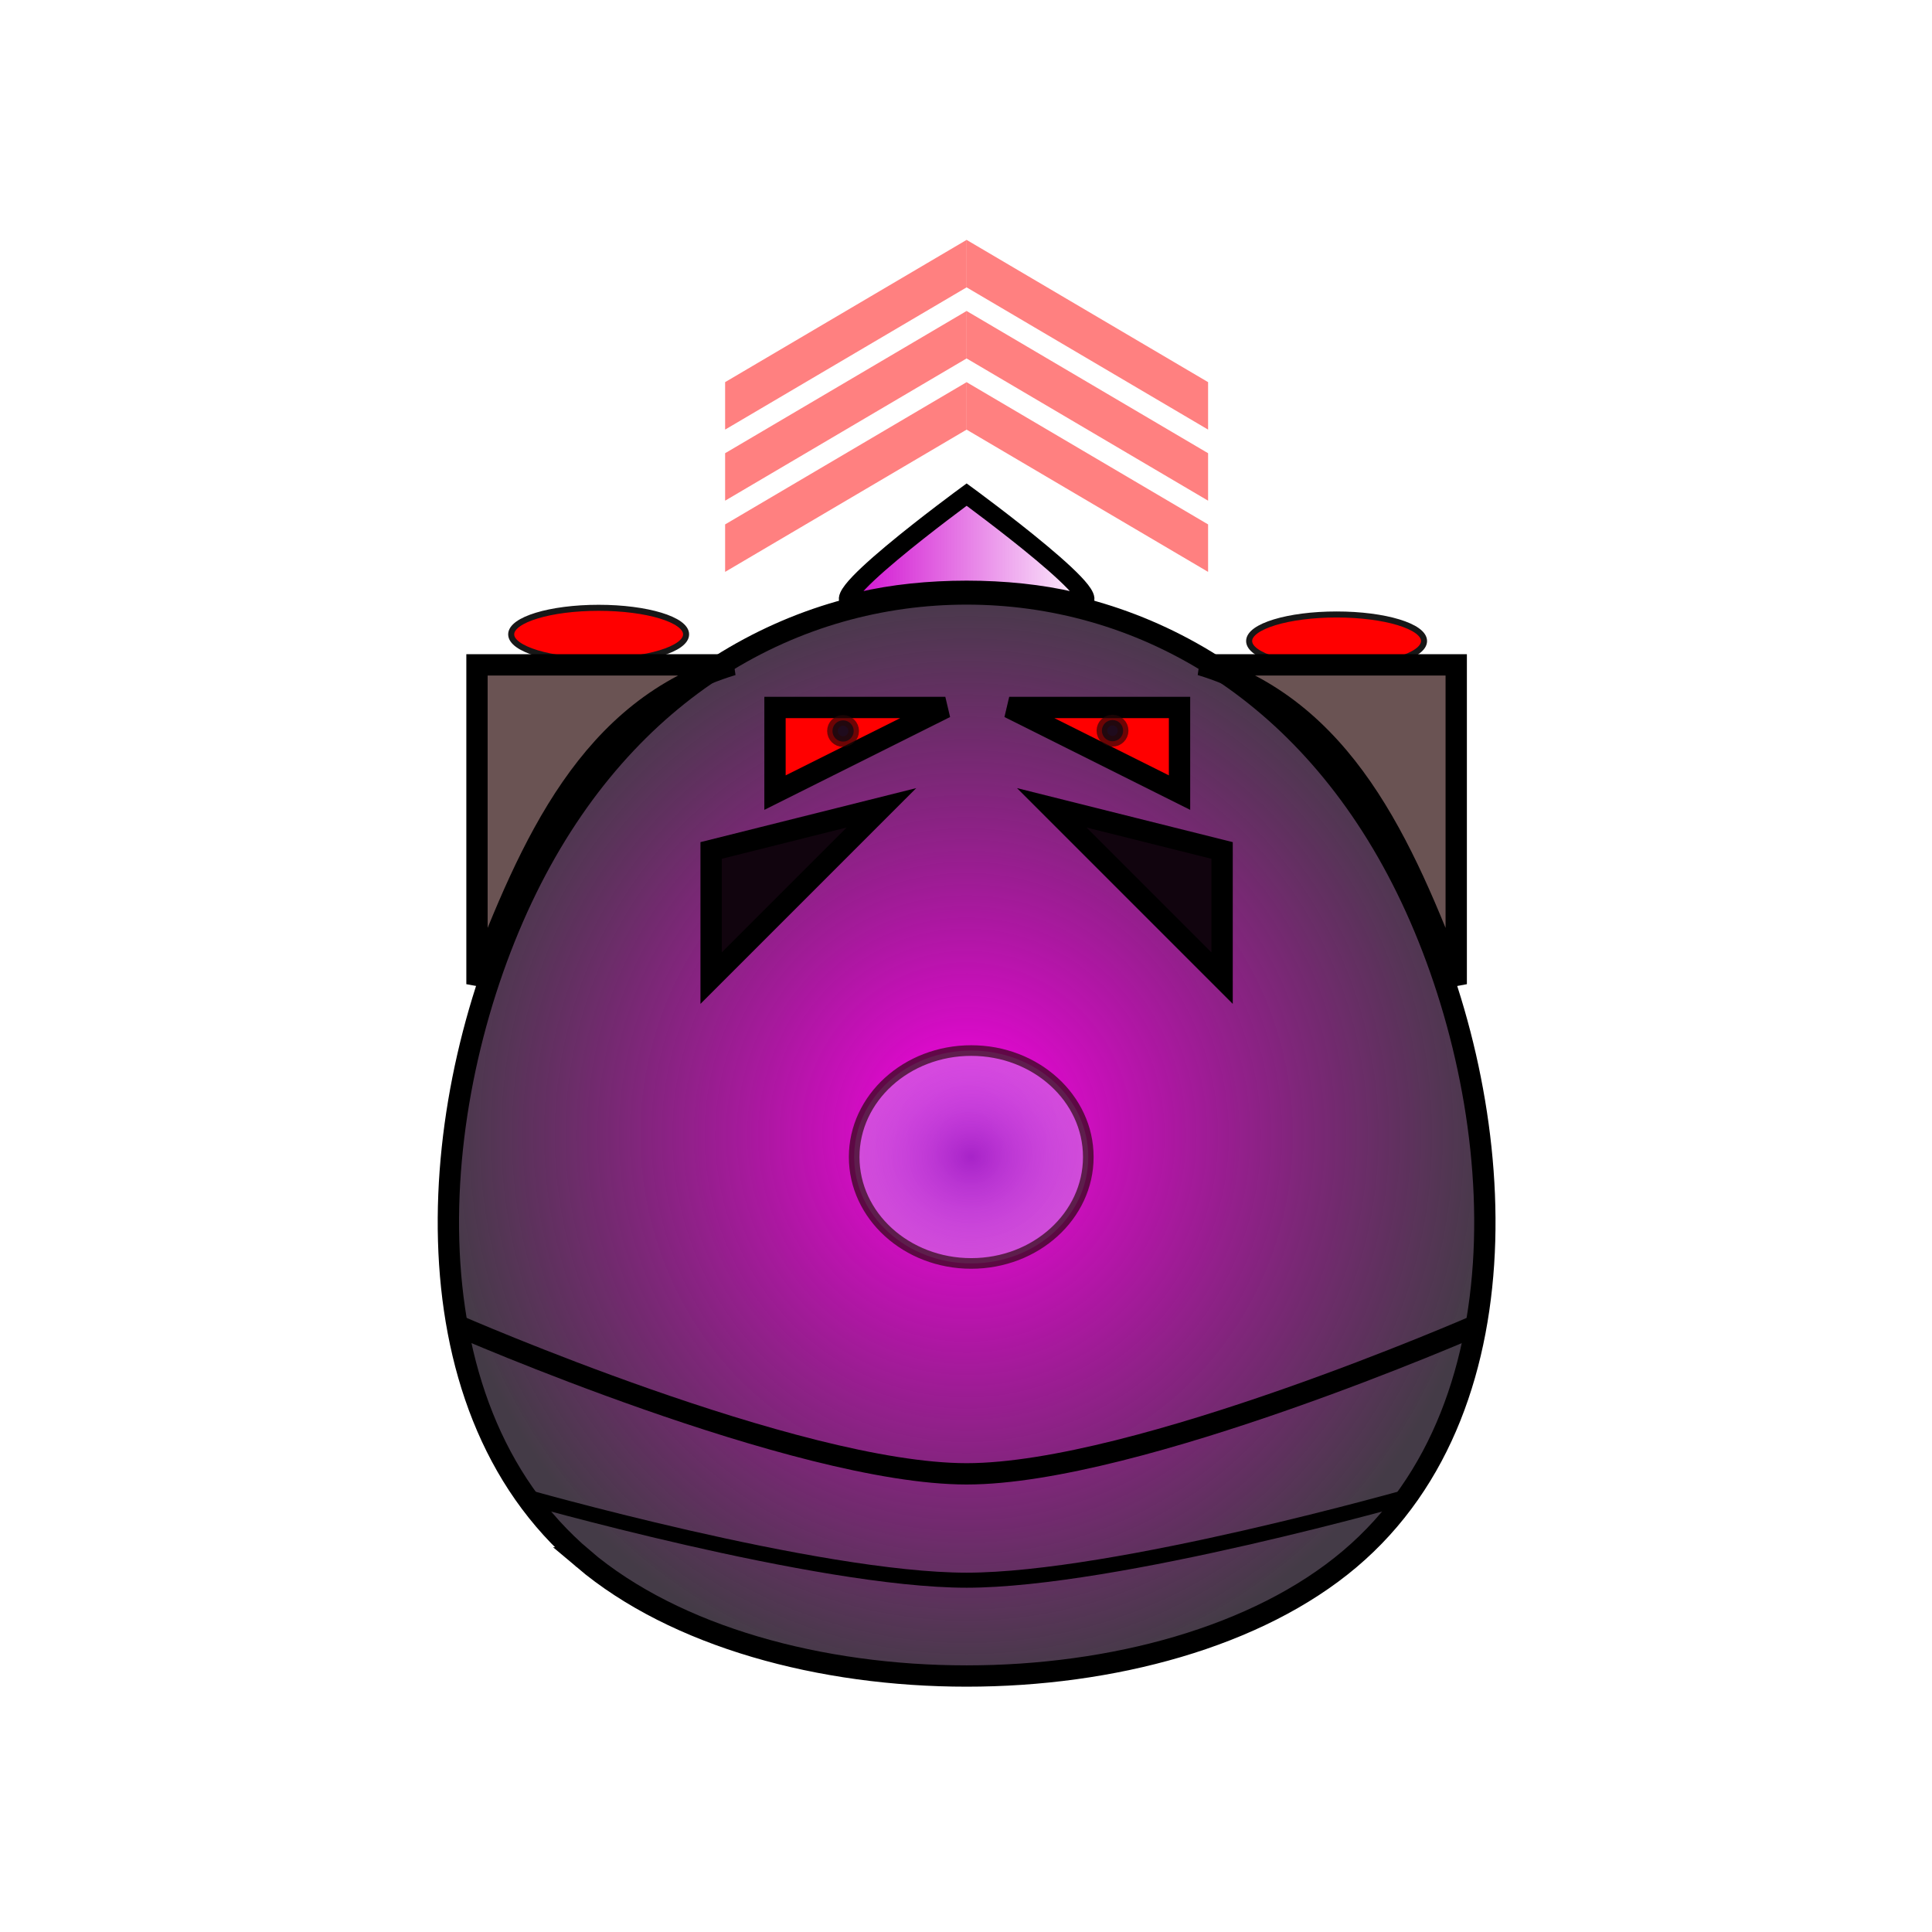
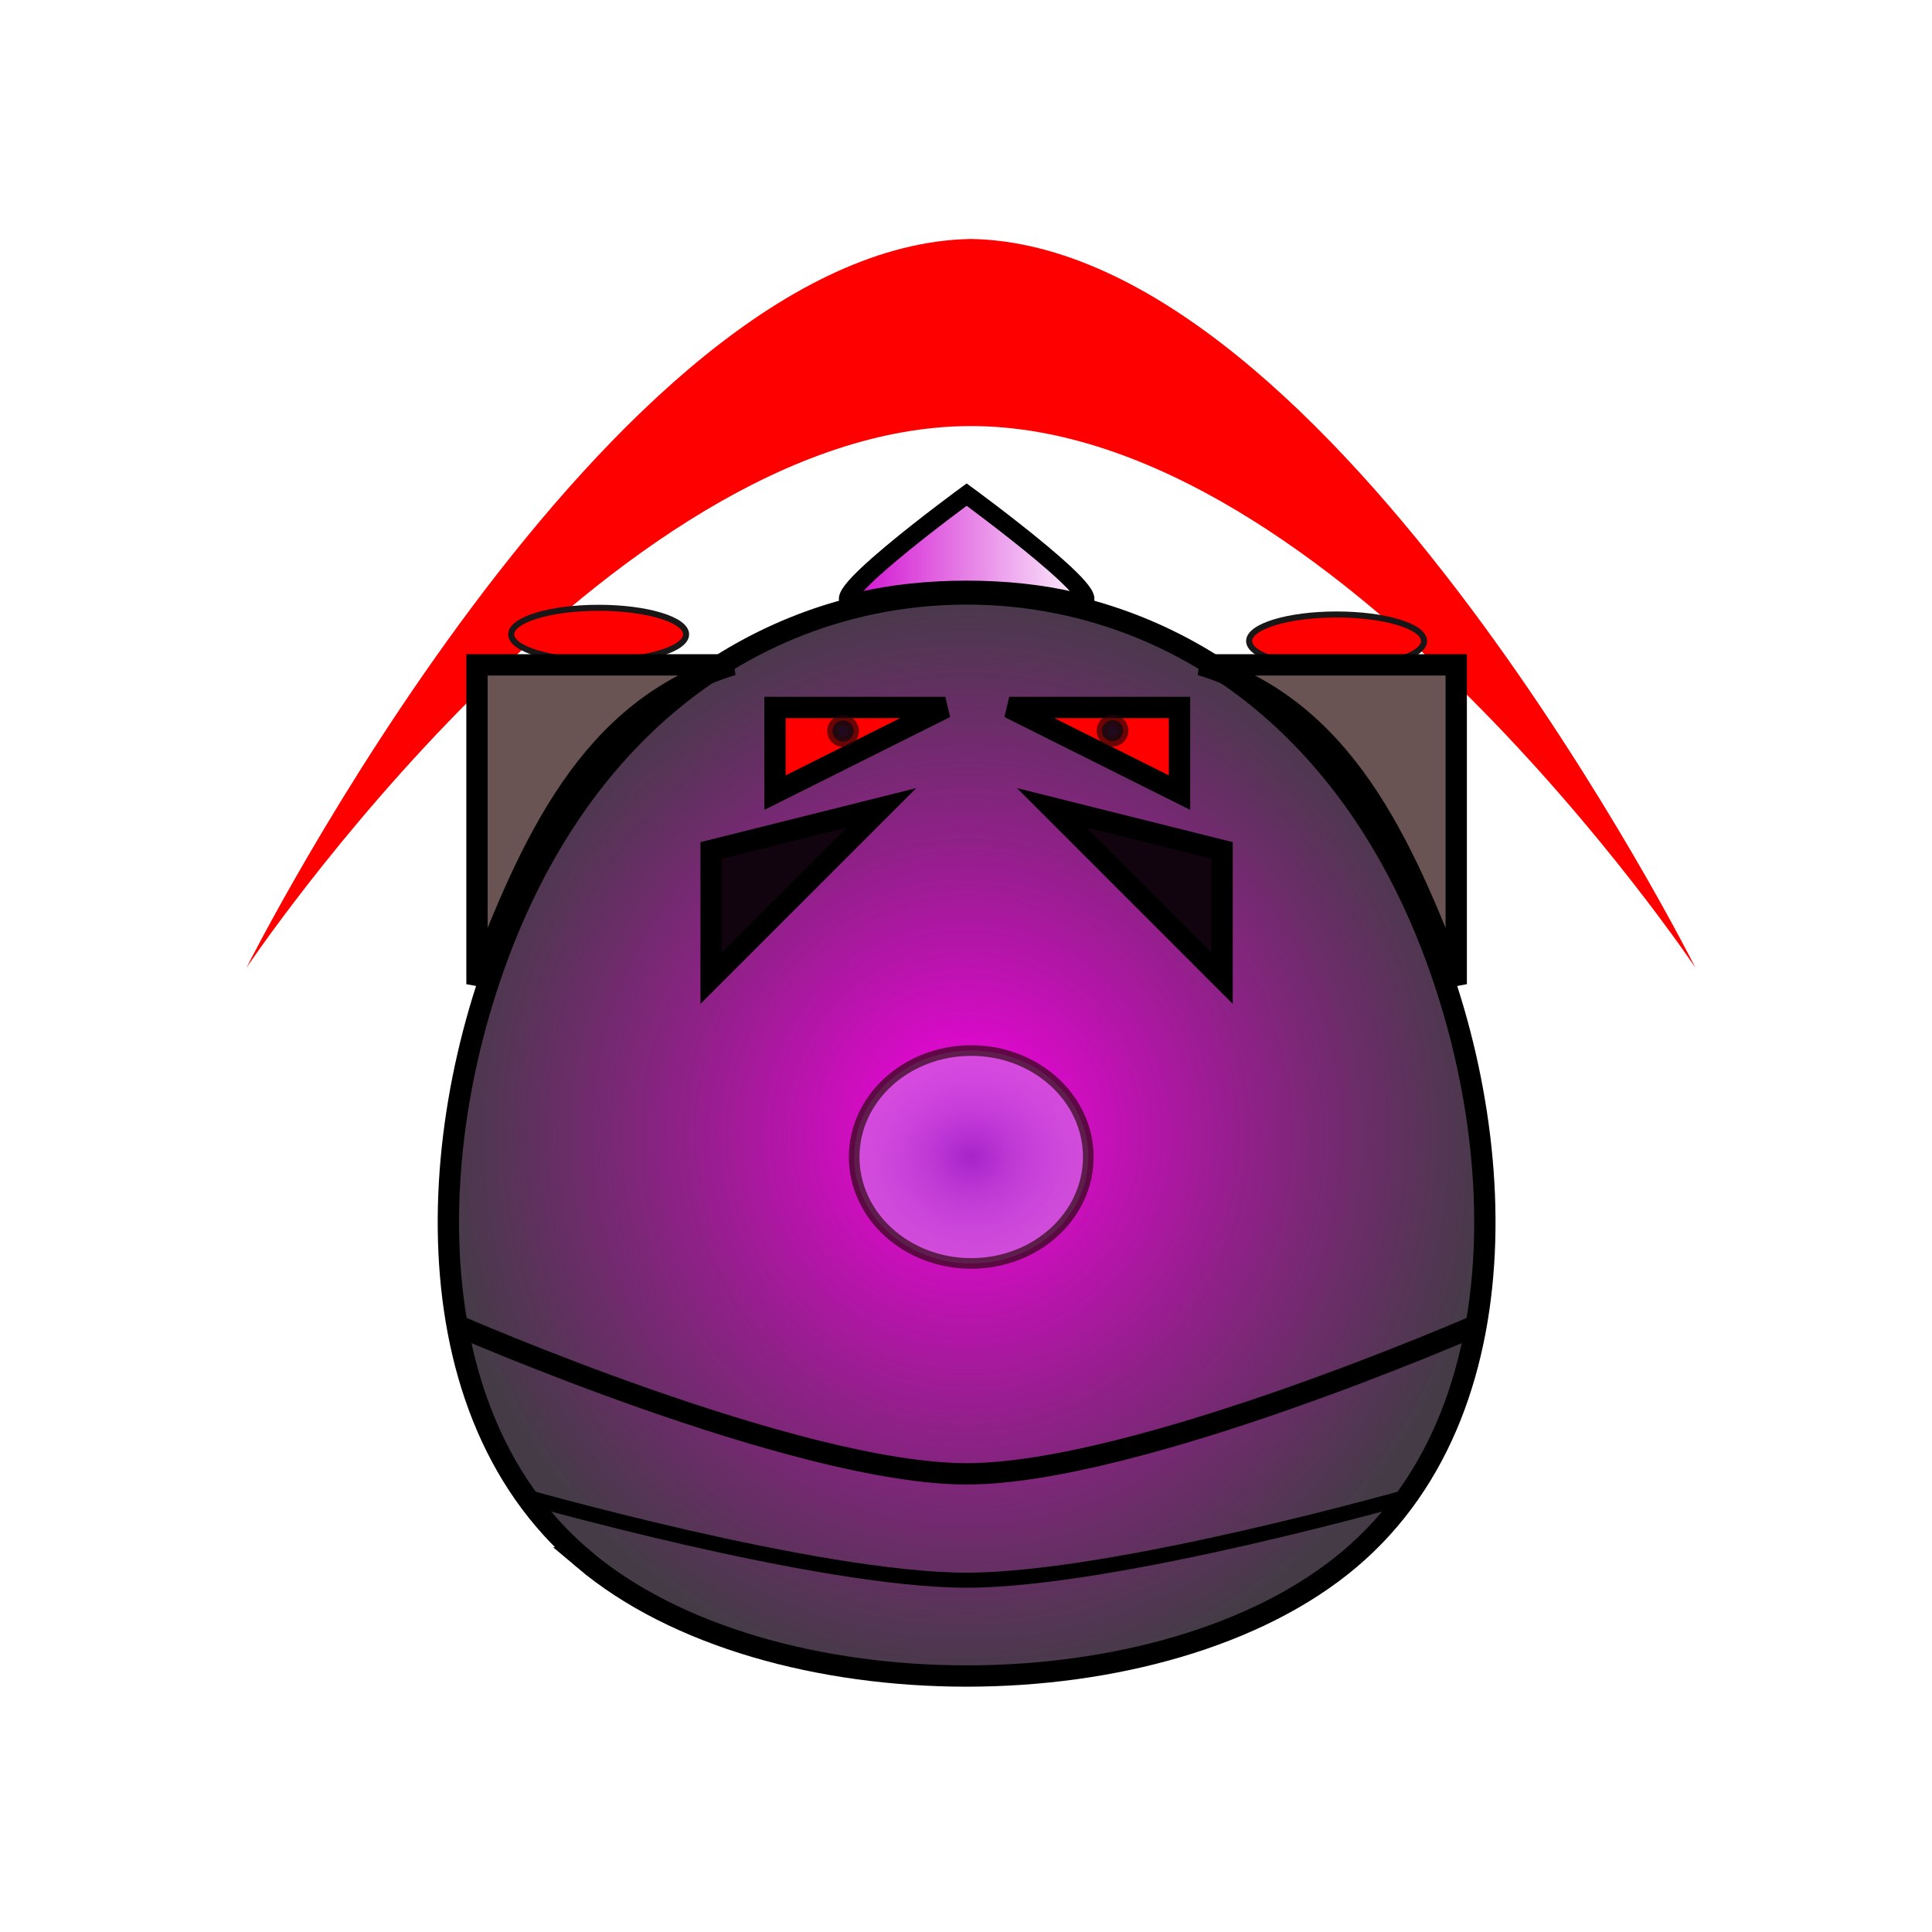
<svg xmlns="http://www.w3.org/2000/svg" xmlns:xlink="http://www.w3.org/1999/xlink" width="64" height="64" viewBox="0 0 16.933 16.933" version="1.1" id="svg8">
  <defs id="defs2">
    <linearGradient id="linearGradient4268">
      <stop style="stop-color:#a723c8;stop-opacity:1;" offset="0" id="stop4264" />
      <stop style="stop-color:#d67bed;stop-opacity:0.576" offset="1" id="stop4266" />
    </linearGradient>
    <linearGradient id="linearGradient2295">
      <stop style="stop-color:#ff00ea;stop-opacity:1" offset="0" id="stop2291" />
      <stop style="stop-color:#180c1b;stop-opacity:0.806" offset="1" id="stop2293" />
    </linearGradient>
    <linearGradient id="linearGradient979">
      <stop style="stop-color:#f140ff;stop-opacity:1;" offset="0" id="stop975" />
      <stop style="stop-color:#f140ff;stop-opacity:0;" offset="1" id="stop977" />
    </linearGradient>
    <linearGradient id="950">
      <stop style="stop-color:#ce00ce;stop-opacity:1;" offset="0" id="stop870" />
      <stop style="stop-color:#ce00ce;stop-opacity:0;" offset="1" id="stop872" />
    </linearGradient>
    <linearGradient xlink:href="#linearGradient979" id="linearGradient981" x1="8.161" y1="35.975" x2="14.852" y2="35.975" gradientUnits="userSpaceOnUse" gradientTransform="matrix(-1.4989253e-8,0,0,0.2070756,-4.497917,280.2375)" />
    <radialGradient xlink:href="#linearGradient2295" id="radialGradient2297" cx="8.467" cy="288.732" fx="8.467" fy="288.732" r="6.574" gradientTransform="matrix(1,0,0,1.043089,-1.494468e-4,-12.61748)" gradientUnits="userSpaceOnUse" />
    <radialGradient xlink:href="#linearGradient4268" id="radialGradient4270" cx="8.524" cy="288.829" fx="8.524" fy="288.829" r="1.521" gradientTransform="matrix(1,0,0,0.9130435,0,25.11555)" gradientUnits="userSpaceOnUse" />
    <linearGradient xlink:href="#950" id="linearGradient876-3" x1="6.857" y1="281.238" x2="10.077" y2="281.238" gradientUnits="userSpaceOnUse" gradientTransform="matrix(1,0,0,0.714285,2.9999998e-7,80.35943)" />
  </defs>
  <g id="layer1" transform="translate(0,-280.0667)">
+     <path style="opacity:1;fill:#ff0000;fill-opacity:1;stroke:none;stroke-width:0.831;stroke-linecap:butt;stroke-linejoin:bevel;stroke-miterlimit:4;stroke-dasharray:0.416, 0.416;stroke-dashoffset:0;stroke-opacity:1" d="m 8.51,282.161 c 3.175,0.057 6.35,6.388 6.35,6.388 0,0 -3.175,-4.748 -6.35,-4.748 -3.175,0 -6.35,4.748 -6.35,4.748 0,0 3.175,-6.331 6.35,-6.388 z" id="rect5259" />
    <flowRoot xml:space="preserve" id="flowRoot22" style="fill:black;fill-opacity:1;stroke:none;font-family:sans-serif;font-style:normal;font-weight:normal;font-size:5.333px;line-height:1.25;letter-spacing:0px;word-spacing:0px">
      <flowRegion id="flowRegion24">
        <rect id="rect26" width="13" height="12" x="25" y="18" />
      </flowRegion>
      <flowPara id="flowPara28" />
    </flowRoot>
    <flowRoot xml:space="preserve" id="flowRoot38" style="fill:black;fill-opacity:1;stroke:none;font-family:sans-serif;font-style:normal;font-weight:normal;font-size:5.333px;line-height:1.25;letter-spacing:0px;word-spacing:0px">
      <flowRegion id="flowRegion40">
        <rect id="rect42" width="8" height="16" x="24" y="16" />
      </flowRegion>
      <flowPara id="flowPara44" />
    </flowRoot>
    <path style="fill:url(#linearGradient981);fill-opacity:1;fill-rule:evenodd;stroke:#020200;stroke-width:0;stroke-linejoin:round;stroke-opacity:1" d="m -4.498,288.269 v -0.059 -0.341 c 0,-0.292 0,-0.807 0,-0.826 0,-0.007 -10e-8,0.459 -10e-8,0.502 0,0.037 0,0.049 0,0.136 0,0.151 10e-8,0.391 10e-8,0.575 0,0.098 0,0.1 0,0.013 z" id="path955" />
    <g id="g5176" transform="matrix(0.7051608,0,0,0.7051608,2.501595,86.53634)">
      <path id="path846" d="m 3.704,293.825 c 2.293,1.94 7.232,1.94 9.525,3e-5 2.293,-1.94 1.94,-5.821 0.706,-8.334 -1.235,-2.513 -3.351,-3.66 -5.468,-3.66 -2.117,-1.1e-4 -4.233,1.146 -5.468,3.66 -1.235,2.514 -1.588,6.394 0.706,8.334 z" style="fill:url(#radialGradient2297);fill-opacity:1;stroke:#000000;stroke-width:0.265px;stroke-linecap:butt;stroke-linejoin:miter;stroke-opacity:1" />
      <ellipse ry="0.33" rx="1.087" cy="282.416" cx="13.065" id="path1513-1" style="opacity:1;fill:#ff0000;fill-opacity:1;fill-rule:evenodd;stroke:#171717;stroke-width:0.075;stroke-linejoin:round;stroke-miterlimit:4;stroke-dasharray:none;stroke-opacity:1" />
      <path id="path1618" d="m 7.408,284.489 -2.117,2.117 v -1.587 z" style="fill:#11040e;fill-opacity:0.997;stroke:#000000;stroke-width:0.265px;stroke-linecap:butt;stroke-linejoin:miter;stroke-opacity:1" />
      <path id="path1618-5" d="m 9.525,284.489 2.117,2.117 v -1.587 z" style="fill:#11040e;fill-opacity:0.997;stroke:#000000;stroke-width:0.265px;stroke-linecap:butt;stroke-linejoin:miter;stroke-opacity:1" />
      <path id="path1635-2" d="m 8.202,283.242 -2.117,1.058 v -1.058 z" style="fill:#ff0000;fill-opacity:1;stroke:#000000;stroke-width:0.265px;stroke-linecap:butt;stroke-linejoin:miter;stroke-opacity:1" />
      <path id="path1635-2-5" d="m 8.996,283.242 2.117,1.058 v -1.058 z" style="fill:#ff0000;fill-opacity:1;stroke:#000000;stroke-width:0.265px;stroke-linecap:butt;stroke-linejoin:miter;stroke-opacity:1" />
      <circle r="0.132" cy="283.53" cx="10.28" id="path2355" style="opacity:1;fill:#1f0b1d;fill-opacity:1;fill-rule:evenodd;stroke:#250707;stroke-width:0.132;stroke-linejoin:round;stroke-miterlimit:4;stroke-dasharray:none;stroke-opacity:0.667" />
      <circle r="0.132" cy="283.534" cx="6.931" id="path2355-7" style="opacity:1;fill:#1f0b1d;fill-opacity:1;fill-rule:evenodd;stroke:#250707;stroke-width:0.132;stroke-linejoin:round;stroke-miterlimit:4;stroke-dasharray:none;stroke-opacity:0.667" />
      <ellipse ry="1.323" rx="1.455" cy="288.829" cx="8.524" id="path4262" style="opacity:1;fill:url(#radialGradient4270);fill-opacity:1;fill-rule:evenodd;stroke:#250707;stroke-width:0.132;stroke-linejoin:round;stroke-miterlimit:4;stroke-dasharray:none;stroke-opacity:0.667" />
      <ellipse ry="0.33" rx="1.087" cy="282.333" cx="3.893" id="path1513-1-8" style="opacity:1;fill:#ff0000;fill-opacity:1;fill-rule:evenodd;stroke:#171717;stroke-width:0.075;stroke-linejoin:round;stroke-miterlimit:4;stroke-dasharray:none;stroke-opacity:1" />
      <path id="path905-9" d="m 2.117,290.915 c 0,0 4.233,1.852 6.35,1.852 2.117,0 6.35,-1.852 6.35,-1.852" style="fill:none;stroke:#000000;stroke-width:0.265px;stroke-linecap:butt;stroke-linejoin:miter;stroke-opacity:1" />
      <path id="path905-6" d="m 2.91,293.031 c 0,0 3.704,1.058 5.556,1.058 1.852,0 5.556,-1.058 5.556,-1.058" style="fill:none;stroke:#000000;stroke-width:0.187px;stroke-linecap:butt;stroke-linejoin:miter;stroke-opacity:1" />
      <path id="path4336" d="M 5.556,282.712 H 2.381 l 10e-8,3.969 c 0.669,-1.749 1.399,-3.432 3.175,-3.969 z" style="fill:#6a5353;fill-opacity:1;stroke:#000000;stroke-width:0.265px;stroke-linecap:butt;stroke-linejoin:miter;stroke-opacity:1" />
      <path id="path4336-7" d="m 11.377,282.712 h 3.175 v 3.969 c -0.669,-1.749 -1.399,-3.432 -3.175,-3.969 z" style="fill:#6a5353;fill-opacity:1;stroke:#000000;stroke-width:0.265px;stroke-linecap:butt;stroke-linejoin:miter;stroke-opacity:1" />
      <path id="path850-5" d="m 7.144,281.919 c 0.794,-0.189 1.852,-0.189 2.646,0 0.72,0.171 -1.323,-1.323 -1.323,-1.323 0,0 -2.043,1.494 -1.323,1.323 z" style="fill:url(#linearGradient876-3);fill-opacity:1;stroke:#000000;stroke-width:0.224px;stroke-linecap:butt;stroke-linejoin:miter;stroke-opacity:1" />
    </g>
-     <g transform="translate(0.00529021,-0.03505494)" id="g5227">
-       <path id="rect5208" d="m 6.35,283.451 2.117,-1.247 v 0.416 L 6.35,283.867 Z" style="opacity:1;vector-effect:none;fill:#ff8080;fill-opacity:1;fill-rule:evenodd;stroke-width:0.166;stroke-linecap:butt;stroke-linejoin:miter;stroke-miterlimit:4;stroke-dasharray:none;stroke-dashoffset:0;stroke-opacity:1" />
-       <path style="opacity:1;vector-effect:none;fill:#ff8080;fill-opacity:1;fill-rule:evenodd;stroke-width:0.166;stroke-linecap:butt;stroke-linejoin:miter;stroke-miterlimit:4;stroke-dasharray:none;stroke-dashoffset:0;stroke-opacity:1" d="m 6.35,284.074 2.117,-1.247 v 0.416 L 6.35,284.49 Z" id="path5211" />
-       <path id="path5213" d="m 6.35,284.698 2.117,-1.247 v 0.416 L 6.35,285.114 Z" style="opacity:1;vector-effect:none;fill:#ff8080;fill-opacity:1;fill-rule:evenodd;stroke-width:0.166;stroke-linecap:butt;stroke-linejoin:miter;stroke-miterlimit:4;stroke-dasharray:none;stroke-dashoffset:0;stroke-opacity:1" />
-       <path style="opacity:1;vector-effect:none;fill:#ff8080;fill-opacity:1;fill-rule:evenodd;stroke-width:0.166;stroke-linecap:butt;stroke-linejoin:miter;stroke-miterlimit:4;stroke-dasharray:none;stroke-dashoffset:0;stroke-opacity:1" d="m 10.583,283.451 -2.117,-1.247 v 0.416 l 2.117,1.247 z" id="path5215" />
-       <path id="path5217" d="m 10.583,284.074 -2.117,-1.247 v 0.416 l 2.117,1.247 z" style="opacity:1;vector-effect:none;fill:#ff8080;fill-opacity:1;fill-rule:evenodd;stroke-width:0.166;stroke-linecap:butt;stroke-linejoin:miter;stroke-miterlimit:4;stroke-dasharray:none;stroke-dashoffset:0;stroke-opacity:1" />
-       <path style="opacity:1;vector-effect:none;fill:#ff8080;fill-opacity:1;fill-rule:evenodd;stroke-width:0.166;stroke-linecap:butt;stroke-linejoin:miter;stroke-miterlimit:4;stroke-dasharray:none;stroke-dashoffset:0;stroke-opacity:1" d="m 10.583,284.698 -2.117,-1.247 v 0.416 l 2.117,1.247 z" id="path5219" />
-     </g>
  </g>
</svg>
